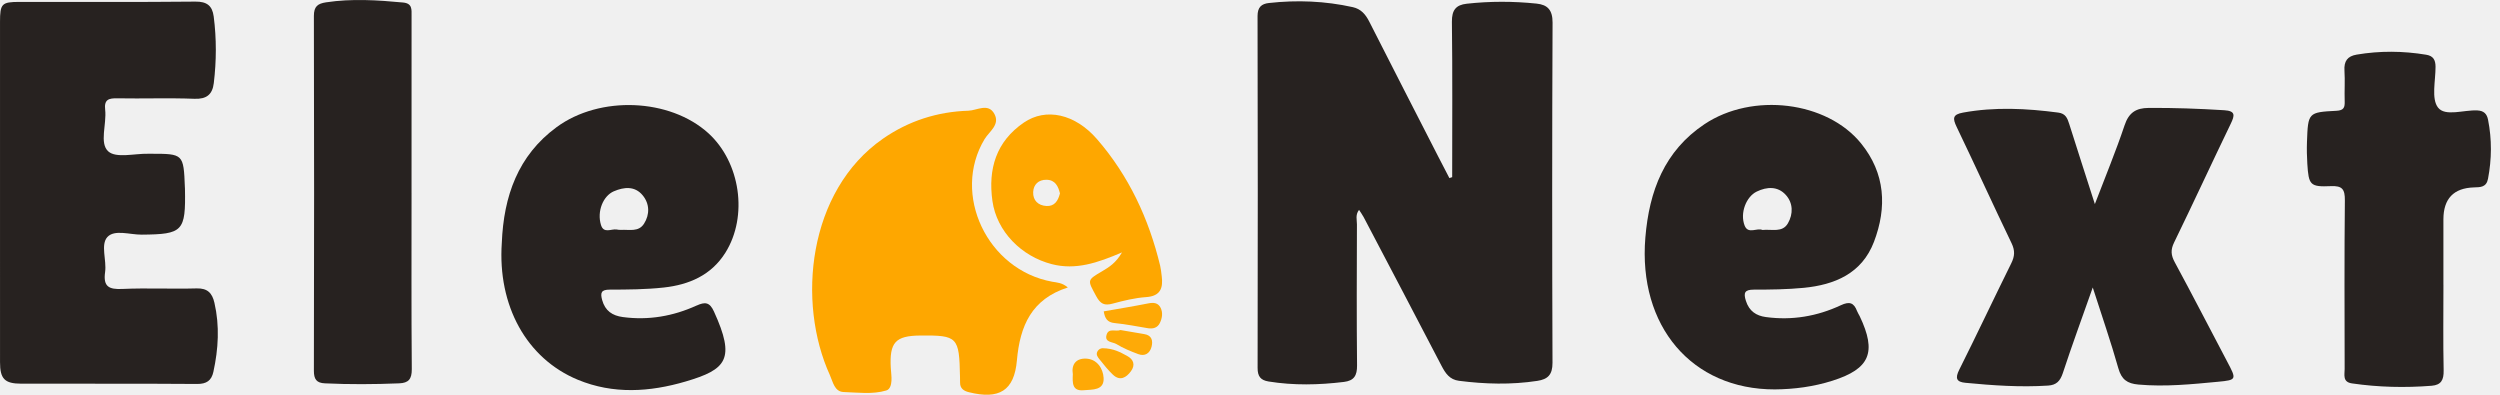
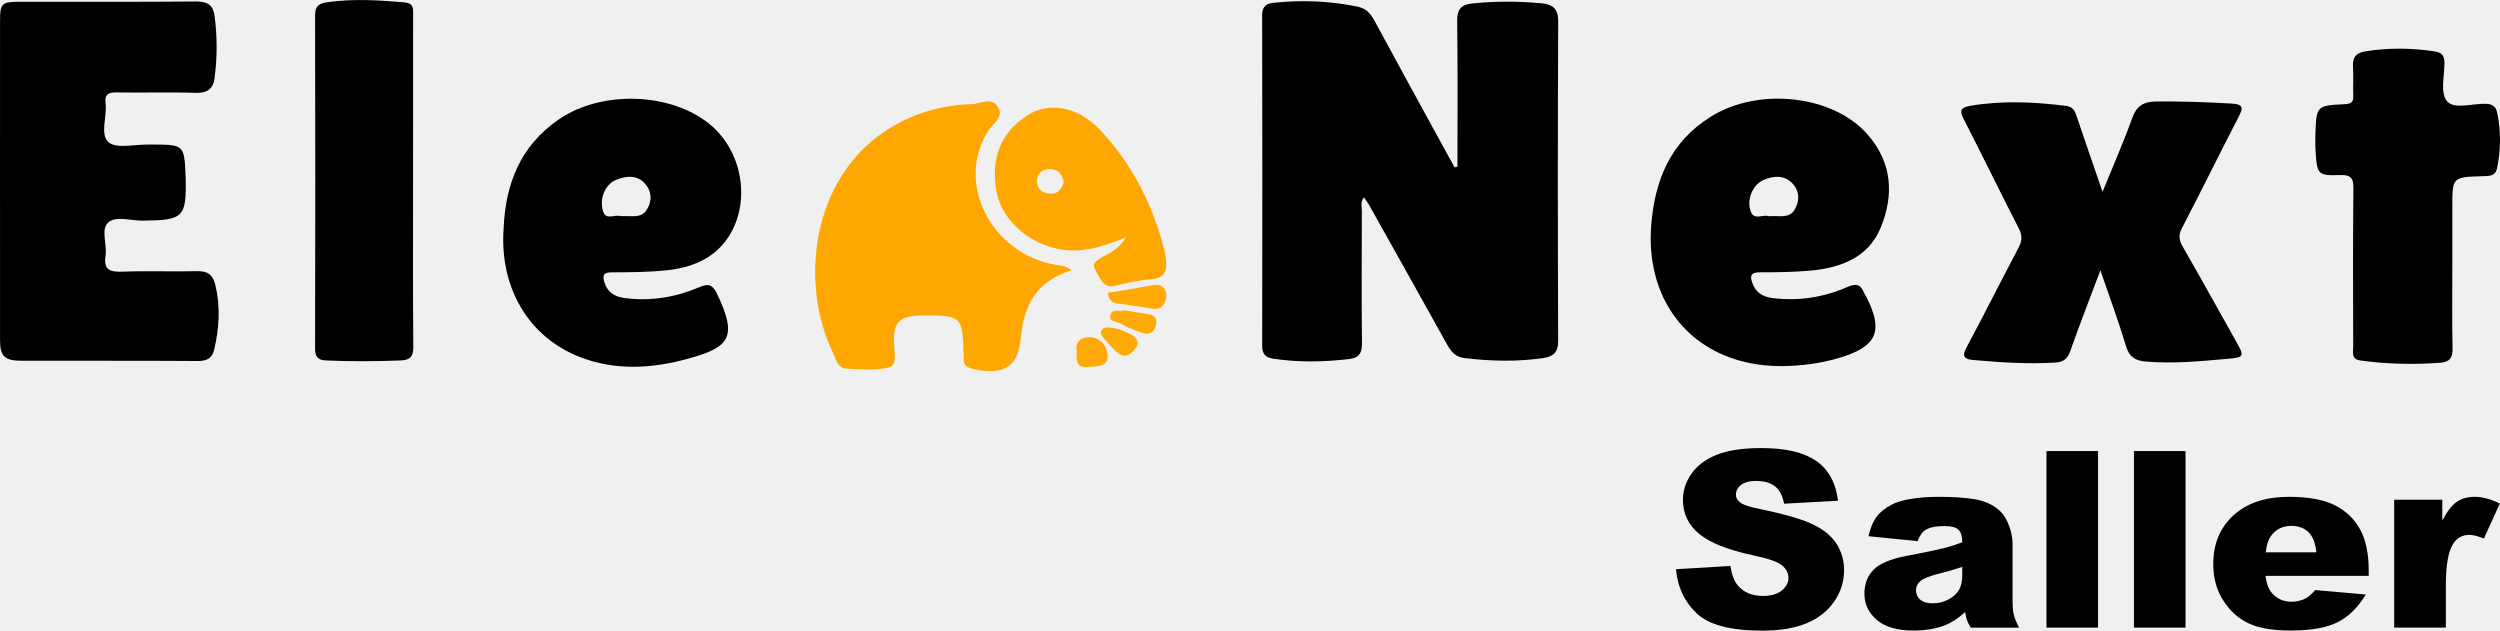
- <svg xmlns="http://www.w3.org/2000/svg" width="190" height="30" viewBox="0 0 190 30" fill="none">
-   <g clip-path="url(#clip0_304_4497)">
-     <path d="M110.366 13.465C110.366 9.529 110.394 5.595 110.345 1.66C110.334 0.764 110.655 0.373 111.471 0.283C113.241 0.087 115.012 0.091 116.782 0.274C117.608 0.36 117.999 0.752 117.995 1.718C117.956 10.337 117.959 18.955 117.99 27.574C117.994 28.48 117.633 28.826 116.833 28.947C114.846 29.25 112.865 29.195 110.881 28.941C110.173 28.85 109.854 28.374 109.552 27.793C107.594 24.027 105.618 20.272 103.644 16.514C103.547 16.329 103.421 16.159 103.288 15.95C102.993 16.329 103.128 16.709 103.127 17.056C103.115 20.629 103.099 24.201 103.136 27.773C103.144 28.551 102.9 28.933 102.141 29.026C100.229 29.259 98.324 29.302 96.414 28.994C95.807 28.895 95.576 28.607 95.578 27.964C95.594 19.05 95.597 10.137 95.574 1.224C95.572 0.541 95.877 0.29 96.441 0.228C98.579 -0.01 100.703 0.076 102.808 0.542C103.433 0.68 103.781 1.087 104.064 1.643C105.801 5.07 107.558 8.485 109.308 11.903C109.587 12.448 109.871 12.99 110.153 13.534C110.224 13.51 110.296 13.487 110.368 13.463L110.366 13.465Z" fill="#272220" />
-     <path d="M0.001 14.49C0.001 10.218 -0.001 5.945 0.001 1.673C0.003 0.276 0.127 0.146 1.489 0.145C5.944 0.141 10.398 0.168 14.851 0.122C15.72 0.113 16.135 0.432 16.241 1.252C16.46 2.939 16.452 4.63 16.248 6.318C16.145 7.176 15.704 7.544 14.781 7.508C12.828 7.433 10.87 7.508 8.915 7.472C8.262 7.46 7.901 7.559 7.993 8.347C8.117 9.429 7.536 10.886 8.23 11.506C8.83 12.043 10.224 11.662 11.268 11.685C11.341 11.687 11.413 11.685 11.485 11.685C13.934 11.685 13.954 11.705 14.051 14.236C14.052 14.273 14.057 14.31 14.057 14.346C14.121 17.589 13.901 17.807 10.763 17.833C9.872 17.84 8.707 17.423 8.163 18.012C7.627 18.592 8.116 19.775 7.988 20.676C7.828 21.799 8.291 22.005 9.295 21.96C11.175 21.875 13.061 21.973 14.943 21.919C15.766 21.895 16.125 22.267 16.296 23.011C16.701 24.77 16.598 26.518 16.217 28.262C16.071 28.929 15.693 29.185 14.98 29.181C10.526 29.148 6.072 29.169 1.618 29.16C0.352 29.158 0.003 28.795 0.002 27.529C-0.001 23.182 0.001 18.836 0.001 14.49Z" fill="#272220" />
-     <path d="M159.049 21.85C158.222 24.196 157.464 26.258 156.779 28.344C156.578 28.959 156.286 29.263 155.66 29.304C153.556 29.441 151.463 29.294 149.372 29.093C148.692 29.029 148.575 28.753 148.901 28.102C150.245 25.42 151.523 22.703 152.854 20.014C153.12 19.48 153.151 19.05 152.881 18.489C151.468 15.555 150.121 12.59 148.71 9.656C148.393 8.997 148.39 8.703 149.192 8.557C151.61 8.115 154.015 8.239 156.431 8.557C156.981 8.629 157.12 8.977 157.259 9.417C157.876 11.373 158.509 13.324 159.21 15.511C160.02 13.387 160.813 11.479 161.468 9.522C161.793 8.551 162.344 8.211 163.286 8.203C165.207 8.187 167.121 8.259 169.037 8.377C169.903 8.43 169.849 8.758 169.535 9.408C168.086 12.406 166.692 15.433 165.233 18.426C164.956 18.994 164.992 19.397 165.285 19.937C166.644 22.445 167.946 24.985 169.28 27.507C169.983 28.836 169.997 28.88 168.572 29.014C166.558 29.204 164.543 29.41 162.507 29.225C161.67 29.149 161.235 28.844 160.993 27.985C160.439 26.02 159.768 24.089 159.05 21.849L159.049 21.85Z" fill="#272220" />
-     <path d="M133.284 22.011C134.549 22.013 135.821 21.997 137.077 21.876C139.431 21.646 141.498 20.795 142.421 18.381C143.423 15.752 143.285 13.175 141.443 10.902C138.844 7.692 133.19 7.003 129.545 9.435C126.498 11.467 125.34 14.513 125.047 18.055C124.491 24.785 128.576 29.602 134.884 29.595C136.373 29.582 137.838 29.388 139.264 28.935C142.118 28.03 142.646 26.779 141.337 24.029C141.274 23.897 141.187 23.778 141.136 23.64C140.894 23.001 140.56 22.892 139.908 23.196C138.104 24.041 136.191 24.366 134.205 24.096C133.468 23.996 132.941 23.645 132.692 22.876C132.492 22.255 132.589 22.013 133.285 22.013L133.284 22.011ZM132.591 17.143C132.224 16.197 132.704 14.948 133.515 14.558C134.287 14.186 135.108 14.142 135.717 14.81C136.281 15.426 136.29 16.26 135.884 16.967C135.462 17.706 134.658 17.402 133.943 17.478C133.538 17.288 132.858 17.829 132.591 17.142V17.143Z" fill="#272220" />
-     <path d="M52.937 23.222C51.154 24.034 49.283 24.357 47.332 24.096C46.545 23.989 45.993 23.631 45.764 22.805C45.612 22.243 45.691 22.014 46.336 22.012C47.71 22.008 49.092 22.001 50.455 21.851C52.35 21.642 54.048 20.929 55.126 19.21C56.872 16.433 56.267 12.326 53.831 10.119C50.907 7.473 45.599 7.246 42.308 9.659C39.363 11.819 38.279 14.914 38.137 18.461C37.813 23.216 40.002 27.239 43.915 28.862C46.605 29.976 49.38 29.797 52.111 28.993C55.218 28.077 55.913 27.3 54.261 23.676C53.929 22.944 53.573 22.937 52.937 23.225V23.222ZM46.656 14.537C47.425 14.207 48.249 14.123 48.843 14.844C49.375 15.487 49.391 16.299 48.947 16.999C48.533 17.653 47.833 17.434 47.185 17.471C47.077 17.478 46.97 17.458 46.863 17.441C46.455 17.378 45.879 17.779 45.672 17.091C45.361 16.07 45.827 14.893 46.657 14.535L46.656 14.537Z" fill="#272220" />
-     <path d="M81.154 21.849C78.406 22.726 77.517 24.754 77.285 27.389C77.081 29.714 75.924 30.377 73.634 29.808C73.261 29.715 72.96 29.535 72.966 29.075C72.968 28.928 72.963 28.781 72.96 28.633C72.902 25.599 72.783 25.476 69.936 25.5C68.051 25.516 67.594 26.018 67.699 27.958C67.717 28.287 67.772 28.617 67.751 28.944C67.732 29.235 67.651 29.591 67.353 29.678C66.293 29.99 65.199 29.827 64.124 29.795C63.417 29.774 63.302 29.015 63.075 28.517C60.545 22.973 61.389 14.513 67.104 10.541C69.054 9.187 71.248 8.486 73.596 8.415C74.248 8.396 75.113 7.794 75.578 8.667C76.015 9.485 75.178 9.991 74.823 10.582C72.311 14.761 75.031 20.515 79.967 21.41C80.344 21.478 80.728 21.482 81.153 21.847L81.154 21.849Z" fill="#FEA700" />
-     <path d="M185.701 21.645C185.701 23.815 185.672 25.986 185.717 28.156C185.731 28.877 185.528 29.26 184.803 29.318C182.778 29.478 180.759 29.431 178.746 29.138C178.023 29.032 178.194 28.489 178.193 28.041C178.187 23.773 178.165 19.506 178.21 15.238C178.219 14.378 178.01 14.108 177.146 14.147C175.566 14.216 175.457 14.066 175.356 12.443C175.323 11.893 175.31 11.34 175.33 10.789C175.41 8.557 175.416 8.531 177.571 8.42C178.142 8.39 178.212 8.158 178.196 7.684C178.17 6.912 178.228 6.137 178.179 5.368C178.133 4.645 178.408 4.269 179.105 4.151C180.868 3.853 182.627 3.868 184.389 4.159C184.921 4.247 185.099 4.545 185.101 5.071C185.105 6.134 184.769 7.506 185.289 8.174C185.839 8.881 187.249 8.339 188.28 8.392C188.773 8.417 189.004 8.652 189.092 9.1C189.388 10.595 189.374 12.089 189.089 13.587C188.965 14.239 188.512 14.229 188.024 14.243C186.474 14.29 185.699 15.101 185.699 16.677C185.699 18.333 185.699 19.988 185.699 21.644L185.701 21.645Z" fill="#272220" />
-     <path d="M31.278 14.685C31.278 19.141 31.259 23.596 31.296 28.051C31.302 28.819 31.046 29.106 30.334 29.134C28.452 29.21 26.572 29.223 24.69 29.134C24.057 29.105 23.853 28.826 23.855 28.166C23.877 19.183 23.878 10.197 23.855 1.214C23.853 0.485 24.15 0.272 24.787 0.176C26.74 -0.118 28.683 0.007 30.633 0.191C31.345 0.259 31.28 0.72 31.279 1.208C31.276 5.7 31.277 10.192 31.277 14.685H31.278Z" fill="#272220" />
-     <path d="M88.286 20.954C88.254 20.7 88.231 20.441 88.171 20.191C87.308 16.608 85.785 13.358 83.374 10.576C81.709 8.655 79.498 8.165 77.812 9.316C75.708 10.755 75.083 12.842 75.424 15.272C75.75 17.589 77.623 19.484 79.947 20.078C81.764 20.542 83.414 19.976 85.272 19.183C84.809 19.985 84.294 20.301 83.762 20.615C82.587 21.305 82.651 21.28 83.305 22.498C83.633 23.107 83.935 23.245 84.562 23.075C85.394 22.85 86.248 22.64 87.105 22.58C88.211 22.505 88.41 21.881 88.287 20.953L88.286 20.954ZM79.531 15.655C78.898 15.624 78.494 15.222 78.521 14.597C78.543 14.035 78.918 13.655 79.527 13.662C80.199 13.671 80.425 14.155 80.557 14.696C80.414 15.264 80.144 15.689 79.531 15.656V15.655Z" fill="#FEA700" />
-     <path d="M83.883 23.664C85.019 23.464 86.148 23.28 87.267 23.058C87.662 22.98 88.003 23.003 88.197 23.374C88.393 23.75 88.33 24.169 88.154 24.538C87.976 24.912 87.636 25.008 87.245 24.945C86.401 24.808 85.558 24.634 84.708 24.553C84.164 24.501 83.971 24.209 83.884 23.664H83.883Z" fill="#FEA905" />
-     <path d="M81.535 28.443C81.412 27.686 81.787 27.23 82.531 27.254C83.382 27.283 83.832 28.018 83.874 28.708C83.936 29.696 83.012 29.597 82.361 29.658C81.472 29.742 81.507 29.09 81.535 28.443Z" fill="#FEA906" />
-     <path d="M85.154 25.083C85.759 25.186 86.357 25.295 86.959 25.39C87.547 25.483 87.638 25.901 87.515 26.366C87.384 26.855 87.011 27.099 86.516 26.916C85.944 26.703 85.368 26.469 84.85 26.151C84.567 25.976 83.915 26.034 84.104 25.429C84.268 24.904 84.798 25.227 85.154 25.083Z" fill="#FEAA07" />
-     <path d="M83.793 26.464C84.64 26.479 85.142 26.771 85.651 27.044C86.167 27.318 86.293 27.744 85.953 28.211C85.602 28.692 85.127 28.989 84.584 28.479C84.216 28.135 83.9 27.728 83.582 27.332C83.454 27.173 83.285 26.978 83.386 26.75C83.509 26.474 83.779 26.463 83.794 26.464H83.793Z" fill="#FEA906" />
+ <svg xmlns="http://www.w3.org/2000/svg" width="222" height="56" viewBox="0 0 222 56" fill="none">
+   <g clip-path="url(#clip0_297_818)">
+     <path d="M129.423 14.792C129.423 10.47 129.456 6.145 129.398 1.823C129.385 0.839 129.762 0.408 130.717 0.309C132.793 0.094 134.871 0.098 136.945 0.299C137.915 0.393 138.372 0.825 138.368 1.887C138.322 11.354 138.326 20.824 138.364 30.292C138.368 31.288 137.944 31.666 137.005 31.802C134.676 32.134 132.354 32.075 130.025 31.794C129.195 31.694 128.821 31.172 128.468 30.533C126.172 26.396 123.854 22.27 121.54 18.143C121.425 17.94 121.278 17.753 121.124 17.523C120.777 17.94 120.936 18.358 120.933 18.738C120.919 22.663 120.9 26.589 120.944 30.513C120.952 31.367 120.668 31.786 119.777 31.887C117.536 32.144 115.302 32.192 113.063 31.852C112.352 31.744 112.08 31.427 112.082 30.72C112.101 20.928 112.103 11.135 112.078 1.343C112.076 0.592 112.434 0.317 113.094 0.247C115.601 -0.016 118.09 0.08 120.561 0.592C121.293 0.743 121.703 1.191 122.033 1.803C124.069 5.568 126.13 9.319 128.183 13.075C128.512 13.673 128.844 14.268 129.172 14.866C129.256 14.842 129.339 14.818 129.423 14.792Z" fill="black" />
+     <path d="M0.001 15.918C0.001 11.225 -0.002 6.532 0.003 1.837C0.005 0.303 0.149 0.159 1.746 0.157C6.97 0.151 12.192 0.181 17.416 0.132C18.437 0.122 18.922 0.472 19.047 1.373C19.302 3.227 19.294 5.084 19.055 6.938C18.934 7.882 18.418 8.287 17.335 8.247C15.046 8.163 12.748 8.247 10.457 8.207C9.692 8.193 9.27 8.303 9.376 9.167C9.523 10.356 8.841 11.956 9.654 12.639C10.359 13.229 11.994 12.81 13.217 12.836C13.302 12.838 13.386 12.836 13.472 12.836C16.344 12.836 16.367 12.856 16.482 15.639C16.484 15.679 16.488 15.719 16.488 15.761C16.564 19.324 16.304 19.563 12.627 19.591C11.582 19.599 10.217 19.141 9.577 19.788C8.948 20.426 9.523 21.724 9.372 22.714C9.184 23.947 9.728 24.174 10.905 24.125C13.108 24.031 15.322 24.139 17.527 24.079C18.493 24.053 18.913 24.461 19.114 25.278C19.588 27.21 19.469 29.131 19.02 31.047C18.848 31.78 18.405 32.063 17.569 32.057C12.347 32.021 7.123 32.045 1.899 32.035C0.414 32.033 0.007 31.634 0.005 30.242C-0.002 25.467 0.001 20.693 0.001 15.918Z" fill="black" />
+     <path d="M186.516 24.005C185.546 26.583 184.657 28.848 183.854 31.14C183.618 31.816 183.275 32.15 182.542 32.194C180.075 32.346 177.621 32.182 175.168 31.963C174.372 31.891 174.234 31.588 174.617 30.873C176.191 27.925 177.692 24.941 179.251 21.987C179.563 21.4 179.598 20.927 179.283 20.312C177.627 17.089 176.046 13.832 174.391 10.607C174.019 9.884 174.017 9.559 174.957 9.398C177.792 8.914 180.614 9.049 183.445 9.398C184.091 9.478 184.254 9.86 184.415 10.342C185.14 12.492 185.88 14.635 186.704 17.037C187.653 14.705 188.583 12.607 189.35 10.458C189.731 9.39 190.379 9.018 191.483 9.01C193.734 8.992 195.979 9.069 198.227 9.201C199.24 9.259 199.178 9.621 198.81 10.334C197.11 13.629 195.475 16.954 193.765 20.242C193.439 20.868 193.481 21.308 193.826 21.904C195.419 24.659 196.947 27.449 198.511 30.22C199.335 31.68 199.353 31.728 197.681 31.875C195.319 32.084 192.954 32.31 190.569 32.108C189.589 32.025 189.076 31.69 188.794 30.746C188.146 28.587 187.358 26.465 186.516 24.005Z" fill="black" />
+     <path d="M156.301 24.18C157.786 24.182 159.276 24.166 160.75 24.033C163.509 23.78 165.934 22.846 167.017 20.192C168.192 17.304 168.029 14.474 165.87 11.976C162.822 8.45 156.191 7.691 151.918 10.362C148.345 12.595 146.986 15.942 146.641 19.832C145.989 27.226 150.78 32.517 158.179 32.511C159.924 32.497 161.643 32.282 163.315 31.784C166.662 30.79 167.281 29.415 165.746 26.393C165.673 26.248 165.571 26.117 165.51 25.965C165.228 25.264 164.835 25.143 164.07 25.477C161.954 26.405 159.711 26.762 157.382 26.465C156.519 26.356 155.902 25.969 155.607 25.125C155.371 24.445 155.486 24.18 156.301 24.18ZM155.488 18.832C155.058 17.792 155.62 16.42 156.571 15.993C157.476 15.585 158.44 15.537 159.153 16.27C159.816 16.948 159.826 17.864 159.349 18.641C158.854 19.451 157.911 19.119 157.073 19.203C156.6 18.993 155.802 19.589 155.488 18.832Z" fill="black" />
+     <path d="M62.078 25.513C59.987 26.404 57.792 26.758 55.503 26.473C54.581 26.356 53.933 25.963 53.666 25.055C53.488 24.438 53.58 24.184 54.337 24.183C55.949 24.179 57.569 24.171 59.168 24.005C61.39 23.774 63.38 22.993 64.645 21.103C66.692 18.053 65.983 13.54 63.125 11.115C59.697 8.209 53.473 7.958 49.614 10.609C46.161 12.982 44.888 16.382 44.723 20.278C44.342 25.503 46.909 29.923 51.498 31.706C54.653 32.931 57.905 32.734 61.11 31.85C64.752 30.844 65.569 29.989 63.631 26.009C63.24 25.204 62.824 25.196 62.078 25.513ZM54.711 15.97C55.614 15.607 56.58 15.515 57.276 16.306C57.901 17.014 57.918 17.904 57.399 18.675C56.914 19.394 56.093 19.153 55.332 19.195C55.204 19.201 55.079 19.179 54.953 19.161C54.475 19.093 53.8 19.531 53.557 18.776C53.191 17.655 53.737 16.362 54.711 15.97Z" fill="black" />
+     <path d="M95.172 24.003C91.948 24.967 90.905 27.194 90.635 30.091C90.395 32.646 89.038 33.373 86.354 32.748C85.917 32.646 85.564 32.449 85.57 31.941C85.572 31.78 85.568 31.619 85.564 31.455C85.495 28.121 85.357 27.987 82.018 28.013C79.807 28.031 79.271 28.583 79.395 30.714C79.416 31.075 79.48 31.439 79.455 31.798C79.432 32.117 79.338 32.509 78.989 32.605C77.747 32.947 76.464 32.768 75.203 32.734C74.373 32.71 74.24 31.878 73.972 31.33C71.006 25.24 71.996 15.946 78.699 11.581C80.984 10.093 83.557 9.325 86.312 9.247C87.077 9.225 88.091 8.566 88.637 9.524C89.149 10.424 88.168 10.978 87.75 11.627C84.805 16.219 87.995 22.539 93.784 23.523C94.221 23.599 94.672 23.601 95.172 24.003Z" fill="#FEA700" />
+     <path d="M217.767 23.78C217.767 26.165 217.734 28.551 217.786 30.933C217.803 31.726 217.564 32.146 216.716 32.21C214.341 32.385 211.974 32.336 209.612 32.013C208.763 31.897 208.966 31.3 208.964 30.808C208.958 26.119 208.931 21.432 208.983 16.742C208.993 15.798 208.749 15.502 207.735 15.543C205.883 15.619 205.755 15.454 205.638 13.671C205.598 13.067 205.584 12.46 205.607 11.854C205.701 9.402 205.707 9.372 208.236 9.251C208.905 9.219 208.987 8.962 208.968 8.442C208.937 7.593 209.004 6.743 208.947 5.896C208.893 5.102 209.217 4.689 210.034 4.56C212.102 4.231 214.163 4.249 216.231 4.57C216.856 4.667 217.063 4.994 217.067 5.572C217.071 6.739 216.678 8.247 217.286 8.98C217.932 9.757 219.584 9.161 220.794 9.219C221.371 9.247 221.643 9.504 221.747 9.996C222.094 11.639 222.078 13.278 221.743 14.926C221.597 15.643 221.066 15.631 220.495 15.647C217.767 15.725 217.767 15.729 217.767 18.322C217.767 20.143 217.767 21.962 217.767 23.78Z" fill="black" />
+     <path d="M36.681 16.133C36.681 21.027 36.658 25.924 36.702 30.818C36.711 31.662 36.41 31.977 35.575 32.009C33.368 32.093 31.162 32.106 28.957 32.009C28.215 31.977 27.976 31.67 27.979 30.945C28.004 21.075 28.004 11.205 27.979 1.335C27.976 0.534 28.323 0.301 29.072 0.195C31.363 -0.127 33.642 0.01 35.927 0.213C36.761 0.287 36.685 0.793 36.685 1.331C36.679 6.263 36.681 11.197 36.681 16.133Z" fill="black" />
+     <path d="M103.529 23.021C103.492 22.742 103.467 22.457 103.393 22.183C102.382 18.246 100.594 14.675 97.768 11.619C95.815 9.508 93.223 8.97 91.246 10.235C88.779 11.816 88.045 14.109 88.444 16.778C88.827 19.324 91.024 21.406 93.748 22.059C95.878 22.569 97.814 21.947 99.992 21.075C99.449 21.957 98.844 22.304 98.222 22.649C96.846 23.406 96.919 23.38 97.686 24.718C98.071 25.386 98.426 25.539 99.16 25.352C100.136 25.105 101.138 24.874 102.143 24.808C103.441 24.724 103.674 24.041 103.529 23.021ZM93.263 17.199C92.521 17.165 92.046 16.723 92.078 16.035C92.103 15.418 92.544 15.002 93.259 15.008C94.047 15.017 94.312 15.549 94.467 16.145C94.298 16.768 93.982 17.235 93.263 17.199Z" fill="#FEA700" />
+     <path d="M98.371 25.999C99.705 25.778 101.026 25.577 102.341 25.334C102.803 25.248 103.202 25.272 103.43 25.682C103.66 26.095 103.587 26.555 103.38 26.961C103.171 27.372 102.772 27.477 102.314 27.407C101.323 27.256 100.336 27.067 99.339 26.977C98.697 26.915 98.471 26.597 98.371 25.999Z" fill="#FEA905" />
+     <path d="M95.613 31.248C95.469 30.417 95.91 29.915 96.781 29.943C97.781 29.975 98.308 30.784 98.358 31.541C98.429 32.626 97.348 32.517 96.583 32.585C95.54 32.676 95.582 31.959 95.613 31.248Z" fill="#FEA906" />
+     <path d="M99.857 27.557C100.566 27.67 101.268 27.79 101.973 27.893C102.662 27.995 102.769 28.455 102.625 28.965C102.472 29.503 102.035 29.77 101.454 29.569C100.783 29.336 100.108 29.079 99.499 28.728C99.167 28.537 98.404 28.601 98.626 27.935C98.82 27.36 99.441 27.714 99.857 27.557Z" fill="#FEAA07" />
+     <path d="M98.265 29.075C99.258 29.091 99.847 29.413 100.445 29.71C101.05 30.011 101.198 30.479 100.799 30.993C100.387 31.521 99.831 31.848 99.193 31.288C98.763 30.91 98.39 30.463 98.018 30.029C97.868 29.854 97.669 29.641 97.788 29.39C97.93 29.085 98.246 29.073 98.265 29.075Z" fill="#FEA906" />
+     <path d="M148.826 50.546L153.664 50.257C153.768 51.006 153.981 51.576 154.303 51.968C154.826 52.604 155.574 52.92 156.548 52.92C157.274 52.92 157.834 52.759 158.227 52.434C158.62 52.11 158.817 51.733 158.817 51.307C158.817 50.901 158.631 50.536 158.256 50.215C157.882 49.895 157.015 49.592 155.652 49.307C153.421 48.829 151.832 48.195 150.881 47.403C149.924 46.612 149.445 45.602 149.445 44.377C149.445 43.572 149.69 42.809 150.181 42.094C150.67 41.377 151.408 40.815 152.393 40.405C153.375 39.995 154.726 39.789 156.438 39.789C158.541 39.789 160.142 40.162 161.248 40.907C162.352 41.652 163.008 42.837 163.217 44.462L158.426 44.729C158.298 44.024 158.031 43.51 157.623 43.19C157.215 42.869 156.653 42.708 155.934 42.708C155.342 42.708 154.897 42.827 154.598 43.066C154.299 43.305 154.149 43.596 154.149 43.939C154.149 44.188 154.272 44.413 154.519 44.612C154.759 44.819 155.328 45.01 156.224 45.19C158.447 45.646 160.037 46.108 160.999 46.574C161.961 47.04 162.661 47.62 163.098 48.311C163.535 49.002 163.754 49.777 163.754 50.632C163.754 51.638 163.462 52.564 162.878 53.412C162.295 54.261 161.48 54.904 160.433 55.343C159.385 55.781 158.064 56 156.471 56C153.672 56 151.734 55.486 150.657 54.46C149.579 53.434 148.968 52.13 148.826 50.546Z" fill="black" />
+     <path d="M170.287 48.054L165.922 47.616C166.087 46.889 166.324 46.317 166.635 45.899C166.944 45.482 167.392 45.12 167.977 44.813C168.395 44.592 168.972 44.421 169.706 44.299C170.44 44.178 171.232 44.118 172.085 44.118C173.454 44.118 174.554 44.192 175.384 44.337C176.214 44.483 176.906 44.787 177.46 45.251C177.848 45.572 178.156 46.026 178.379 46.616C178.603 47.203 178.716 47.765 178.716 48.301V53.317C178.716 53.851 178.752 54.271 178.823 54.574C178.894 54.877 179.048 55.263 179.289 55.735H175.001C174.828 55.442 174.717 55.219 174.665 55.066C174.612 54.912 174.56 54.671 174.508 54.345C173.908 54.894 173.314 55.285 172.723 55.522C171.914 55.835 170.975 55.992 169.905 55.992C168.483 55.992 167.402 55.679 166.666 55.052C165.928 54.424 165.561 53.651 165.561 52.731C165.561 51.869 165.826 51.16 166.357 50.604C166.888 50.048 167.868 49.634 169.298 49.363C171.01 49.034 172.123 48.805 172.633 48.673C173.141 48.542 173.68 48.369 174.249 48.156C174.249 47.622 174.132 47.247 173.902 47.032C173.67 46.819 173.262 46.712 172.679 46.712C171.93 46.712 171.37 46.825 170.996 47.054C170.703 47.227 170.467 47.562 170.287 48.054ZM174.249 50.343C173.619 50.556 172.965 50.745 172.284 50.91C171.355 51.146 170.768 51.377 170.521 51.606C170.266 51.841 170.139 52.108 170.139 52.408C170.139 52.751 170.264 53.03 170.515 53.247C170.766 53.464 171.134 53.574 171.621 53.574C172.129 53.574 172.603 53.456 173.04 53.221C173.477 52.986 173.789 52.699 173.973 52.361C174.157 52.022 174.249 51.582 174.249 51.04V50.343Z" fill="black" />
+     <path d="M181.727 40.054H186.305V55.733H181.727V40.054Z" fill="black" />
+     <path d="M189.496 40.054H194.074V55.733H189.496V40.054Z" fill="black" />
+     <path d="M210.341 51.136H201.182C201.264 51.835 201.462 52.355 201.778 52.697C202.219 53.189 202.796 53.434 203.507 53.434C203.956 53.434 204.383 53.327 204.786 53.114C205.033 52.978 205.298 52.739 205.583 52.397L210.084 52.793C209.396 53.934 208.564 54.751 207.592 55.247C206.62 55.743 205.223 55.99 203.404 55.99C201.826 55.99 200.582 55.779 199.679 55.355C198.774 54.93 198.023 54.257 197.43 53.333C196.836 52.408 196.537 51.325 196.537 50.076C196.537 48.301 197.133 46.865 198.327 45.765C199.52 44.668 201.168 44.118 203.271 44.118C204.976 44.118 206.323 44.363 207.312 44.855C208.298 45.347 209.051 46.06 209.567 46.994C210.084 47.928 210.341 49.144 210.341 50.642V51.136ZM205.693 49.05C205.604 48.209 205.365 47.606 204.981 47.243C204.594 46.879 204.088 46.697 203.461 46.697C202.735 46.697 202.154 46.972 201.722 47.52C201.446 47.863 201.268 48.373 201.195 49.05H205.693Z" fill="black" />
+     <path d="M212.6 44.375H216.877V46.235C217.289 45.431 217.713 44.875 218.15 44.572C218.587 44.269 219.128 44.118 219.772 44.118C220.445 44.118 221.181 44.317 221.984 44.718L220.571 47.819C220.031 47.606 219.605 47.498 219.291 47.498C218.691 47.498 218.229 47.733 217.899 48.203C217.429 48.867 217.192 50.108 217.192 51.924V55.731H212.602V44.375H212.6Z" fill="black" />
  </g>
  <defs>
-     <clipPath id="clip0_304_4497">
-       <rect width="189.31" height="30" fill="white" />
+     <clipPath id="clip0_297_818">
+       <rect width="222" height="56" fill="white" />
    </clipPath>
  </defs>
</svg>
